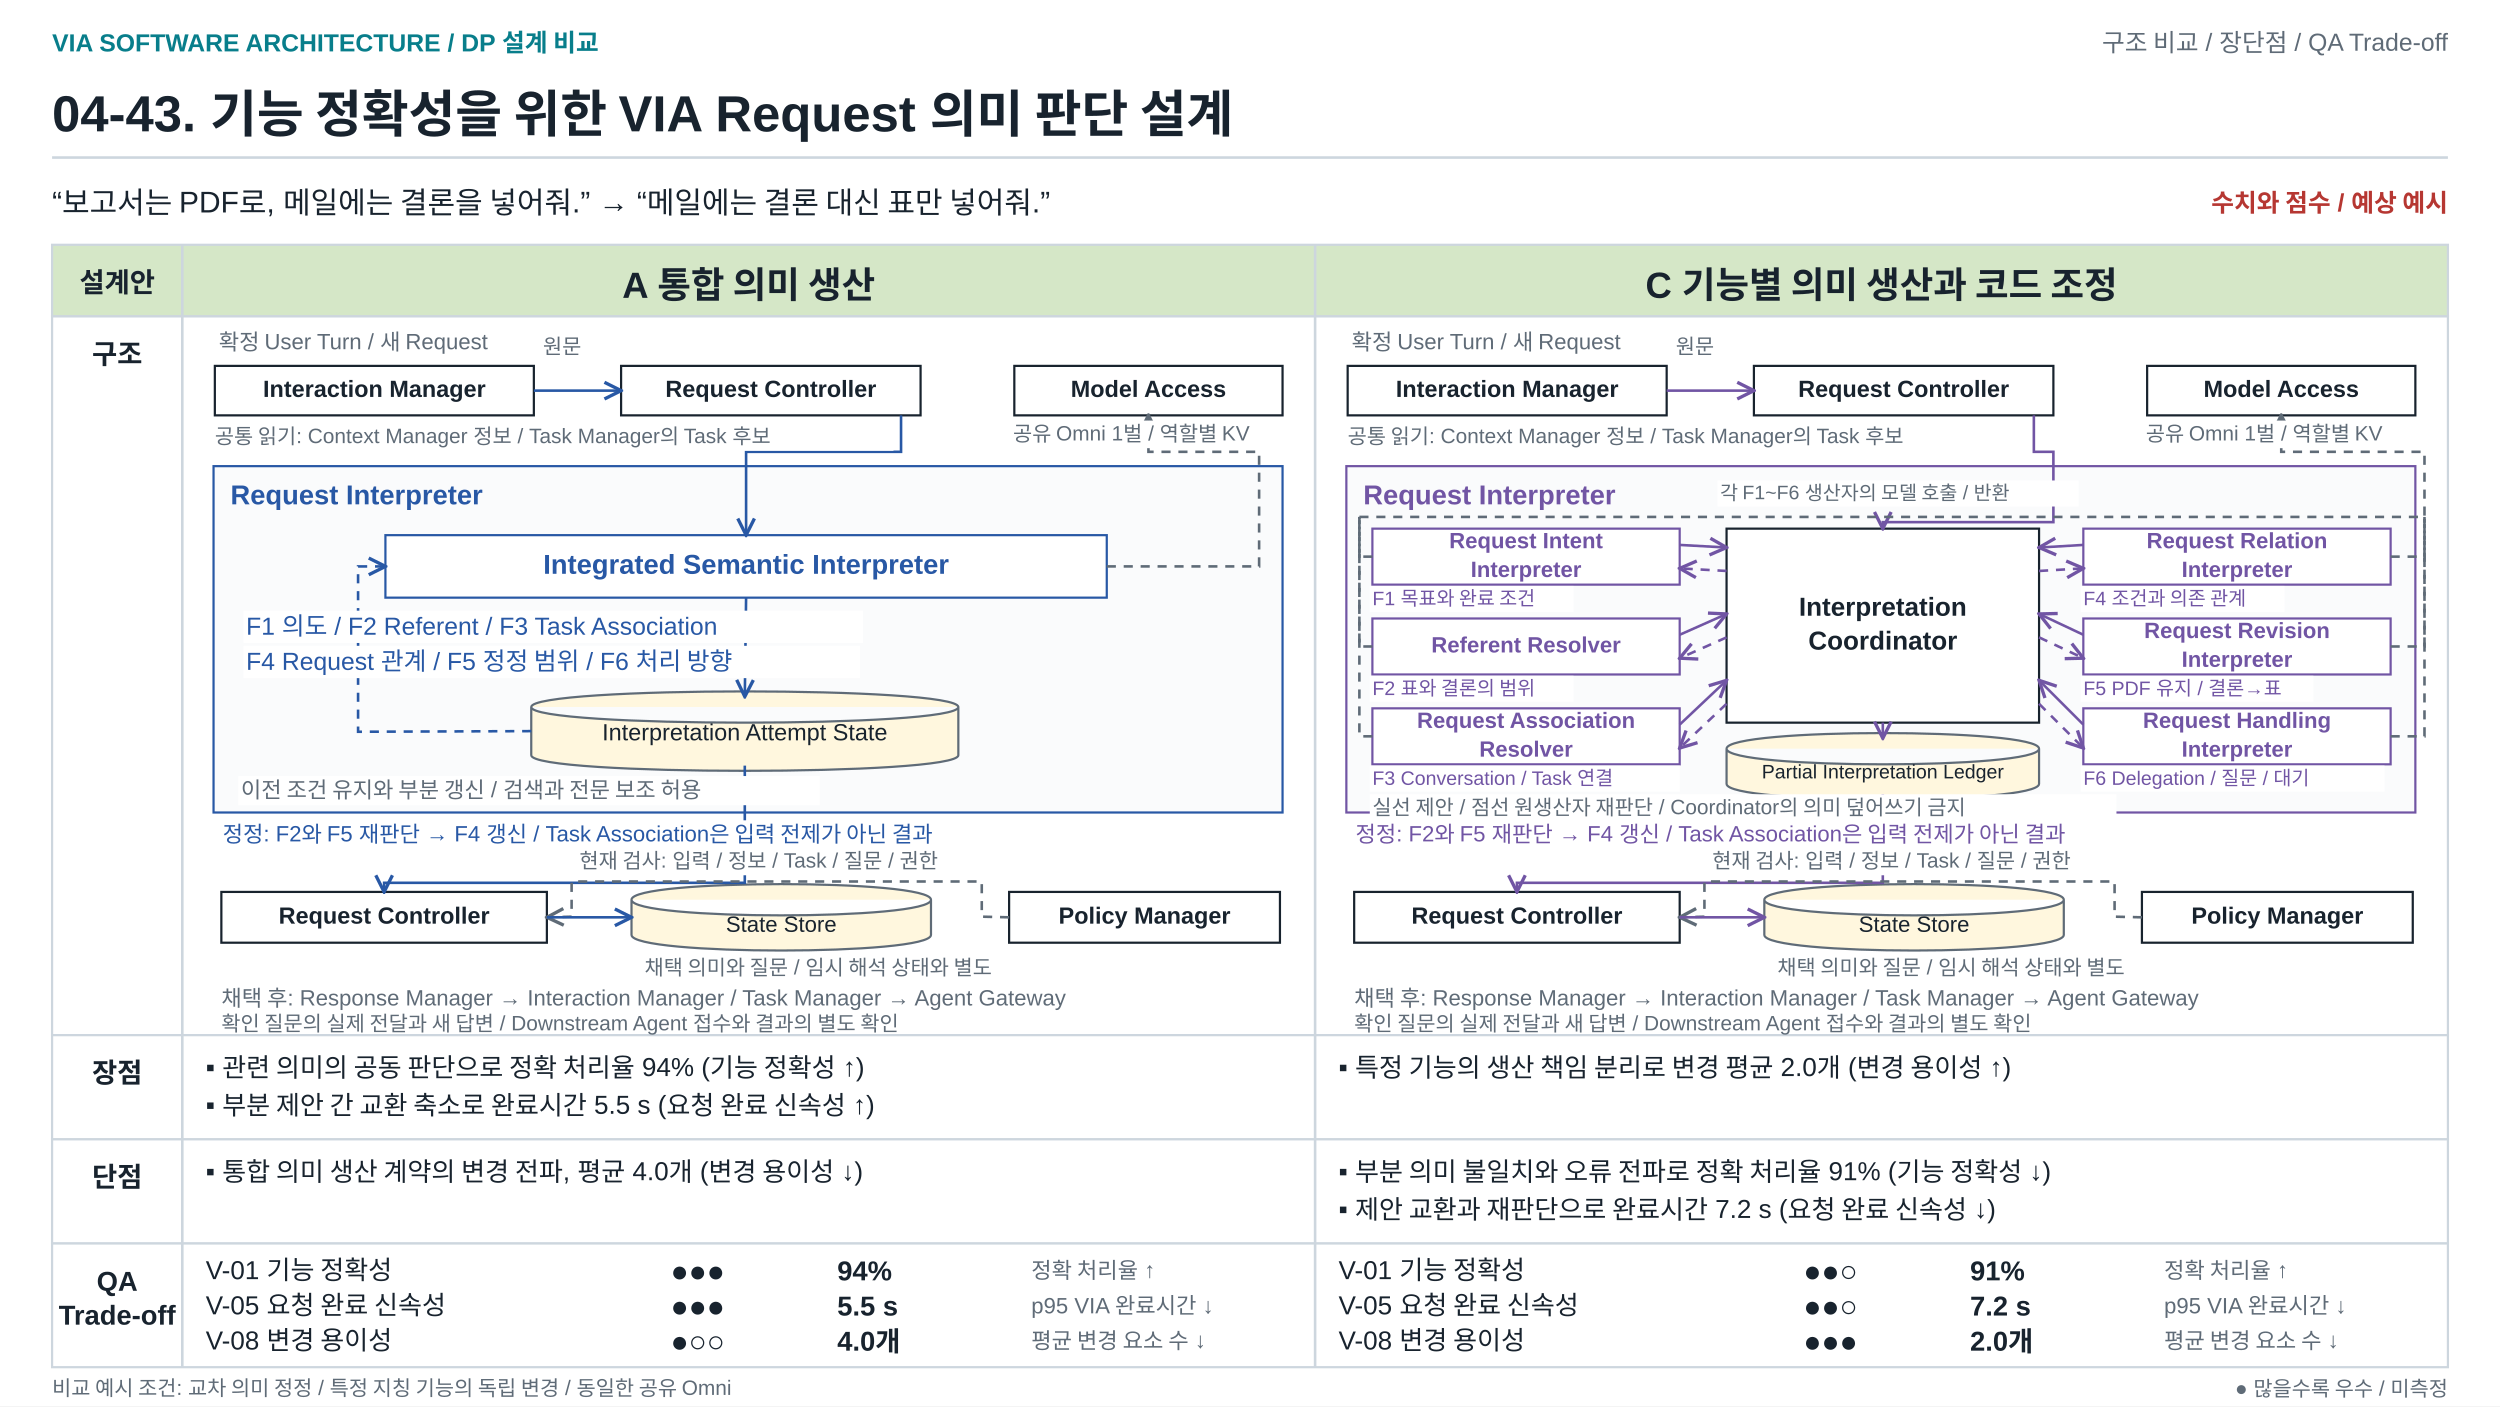
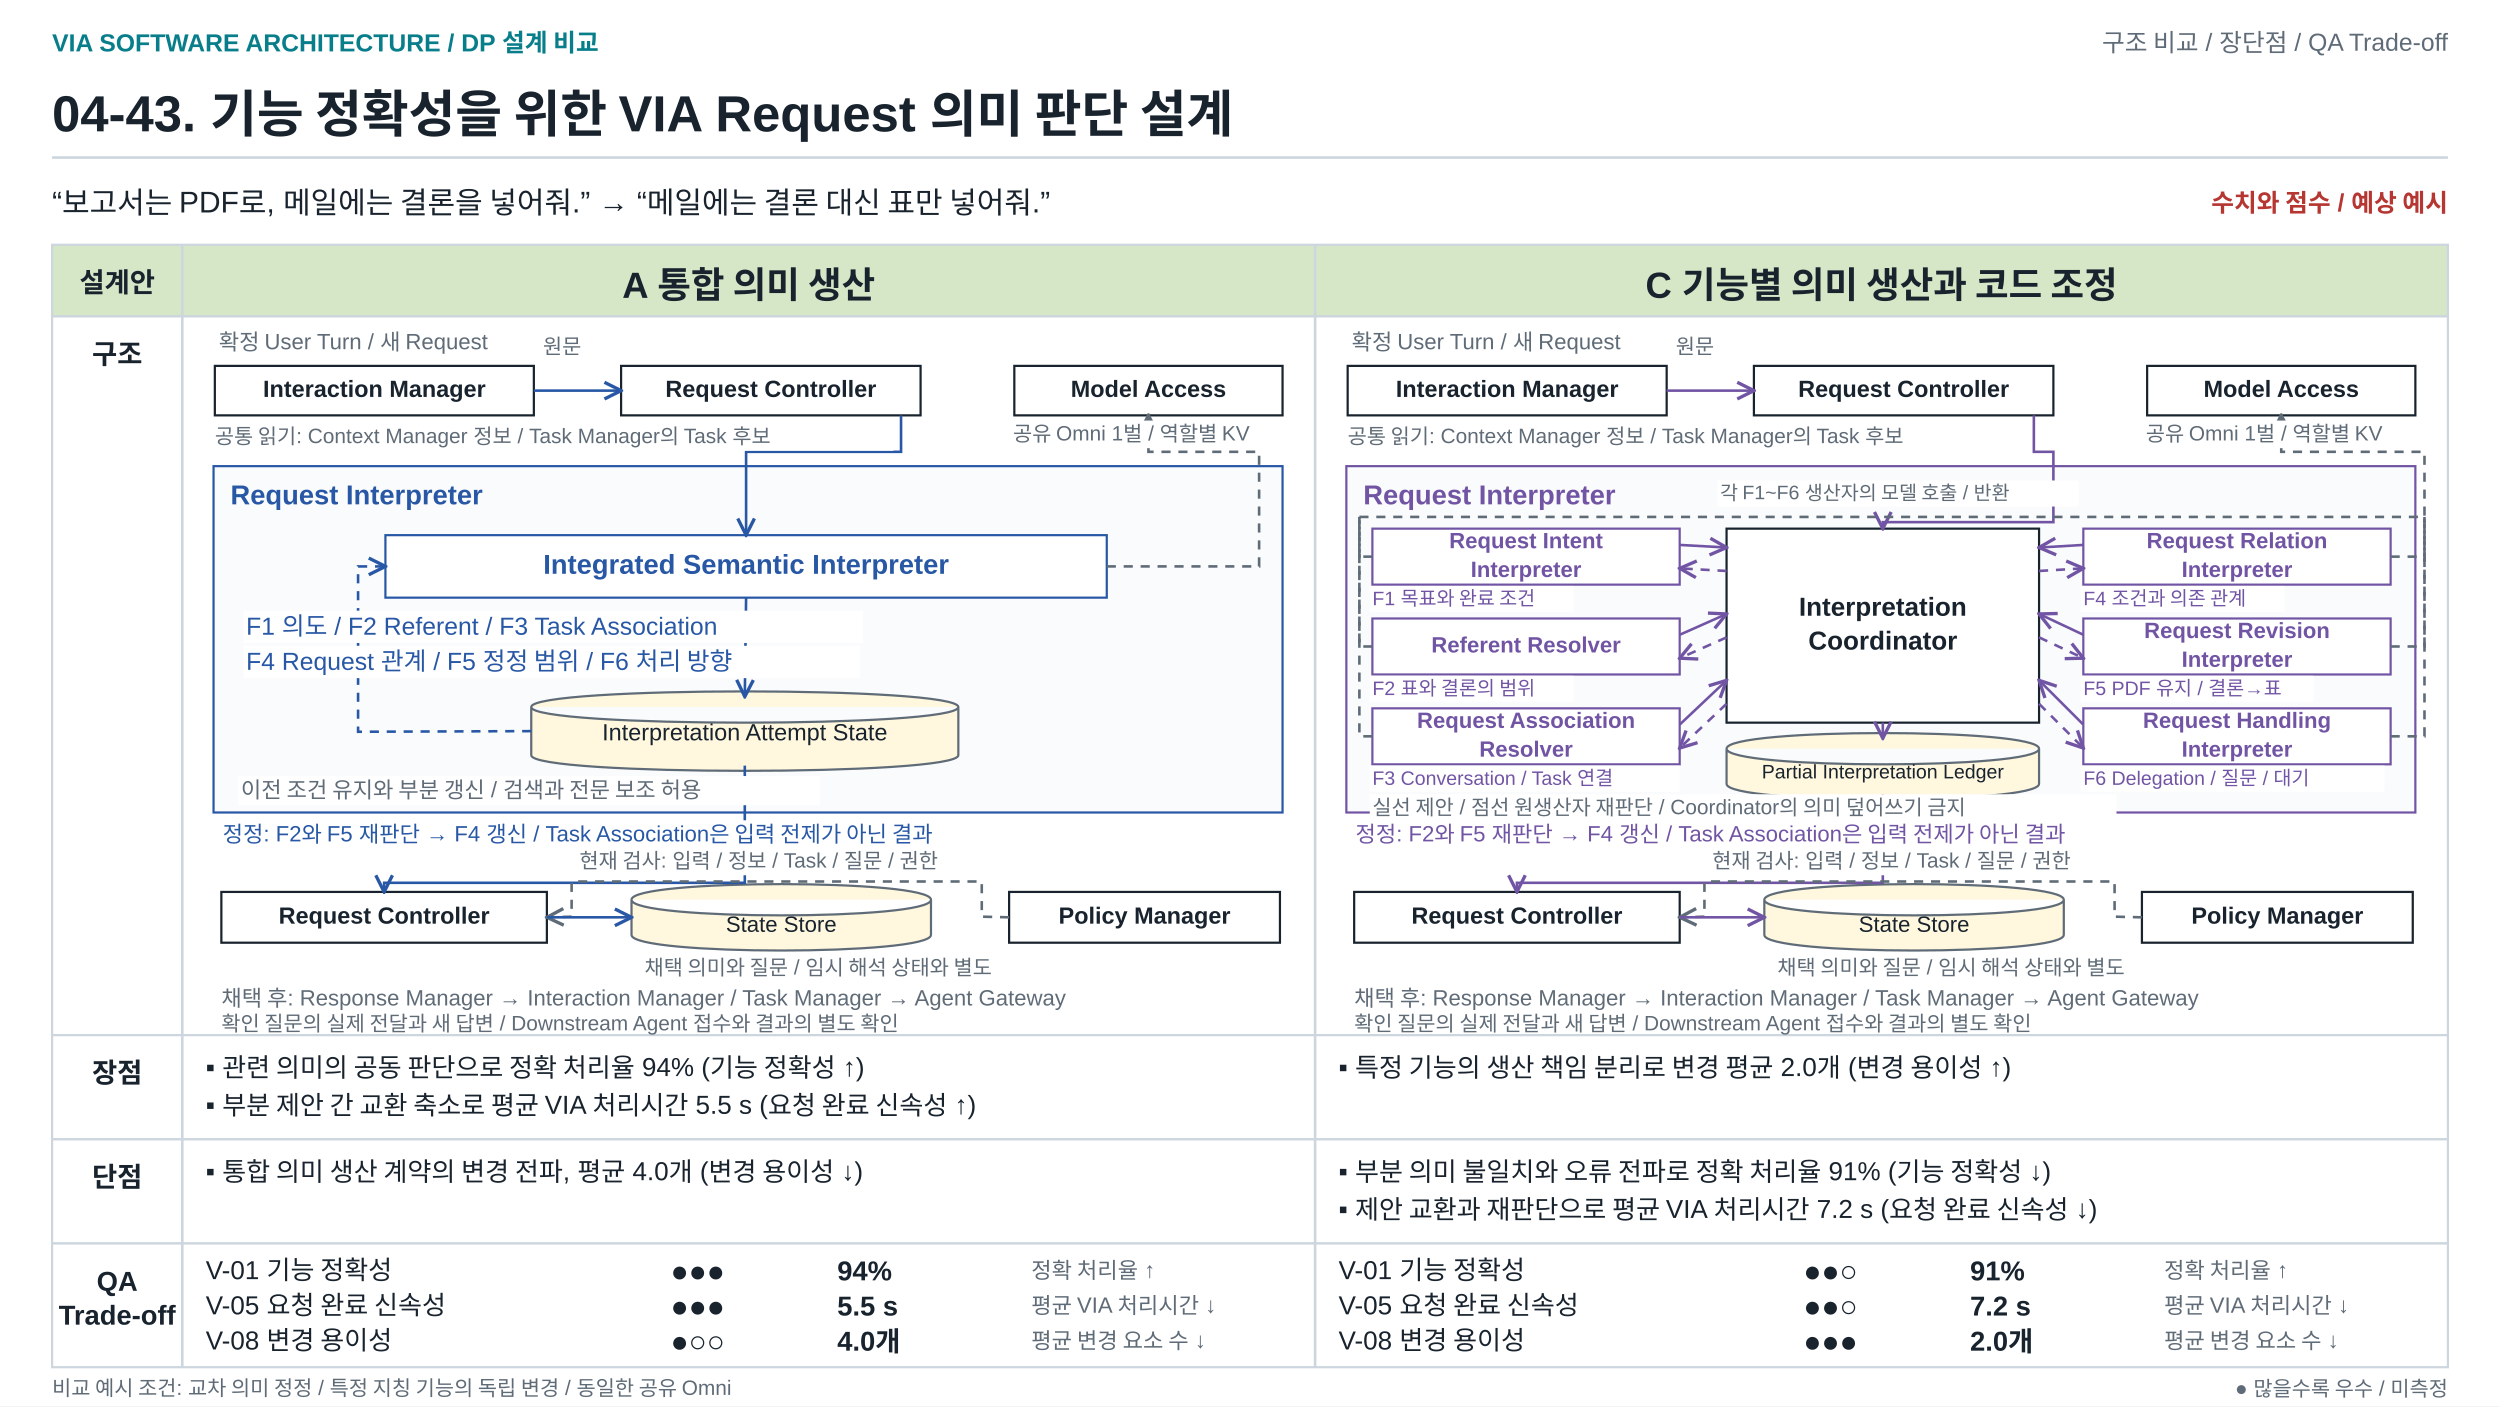
<svg xmlns="http://www.w3.org/2000/svg" width="1920" height="1080" viewBox="0 0 1920 1080" role="img" aria-labelledby="title">
  <defs>
    <marker id="a18232E" viewBox="0 0 10 10" refX="9" refY="5" markerWidth="8" markerHeight="8" orient="auto">
      <path d="M1 1L9 5L1 9" fill="none" stroke="#18232E" stroke-width="1.6" />
    </marker>
    <marker id="a2858A5" viewBox="0 0 10 10" refX="9" refY="5" markerWidth="8" markerHeight="8" orient="auto">
      <path d="M1 1L9 5L1 9" fill="none" stroke="#2858A5" stroke-width="1.6" />
    </marker>
    <marker id="aB63732" viewBox="0 0 10 10" refX="9" refY="5" markerWidth="8" markerHeight="8" orient="auto">
      <path d="M1 1L9 5L1 9" fill="none" stroke="#B63732" stroke-width="1.6" />
    </marker>
    <marker id="a087E8B" viewBox="0 0 10 10" refX="9" refY="5" markerWidth="8" markerHeight="8" orient="auto">
      <path d="M1 1L9 5L1 9" fill="none" stroke="#087E8B" stroke-width="1.6" />
    </marker>
    <marker id="a5F6B77" viewBox="0 0 10 10" refX="9" refY="5" markerWidth="8" markerHeight="8" orient="auto">
      <path d="M1 1L9 5L1 9" fill="none" stroke="#5F6B77" stroke-width="1.6" />
    </marker>
    <marker id="a7155A4" viewBox="0 0 10 10" refX="9" refY="5" markerWidth="8" markerHeight="8" orient="auto">
      <path d="M1 1L9 5L1 9" fill="none" stroke="#7155A4" stroke-width="1.6" />
    </marker>
  </defs>
  <g font-family="Apple SD Gothic Neo, Arial, sans-serif">
    <rect id="n1" fill="white" stroke="none" stroke-width="1.7" x="0" y="0" width="1920" height="1080" />
    <text id="n2-0" data-width="1300" x="40" y="39.48" text-anchor="start" font-size="19" font-weight="700" fill="#087E8B">VIA SOFTWARE ARCHITECTURE / DP 설계 비교</text>
    <text id="n3-0" data-width="450" x="1880" y="39.48" text-anchor="end" font-size="19" font-weight="400" fill="#5F6B77">구조 비교 / 장단점 / QA Trade-off</text>
    <text id="n4-0" data-width="1840" x="40" y="100.88" text-anchor="start" font-size="39" font-weight="700" fill="#18232E">04-43. 기능 정확성을 위한 VIA Request 의미 판단 설계</text>
    <polyline id="n5" points="40,121 1880,121" fill="none" stroke="#CDD6DE" stroke-width="2" />
    <text id="n6-0" data-width="1530" x="40" y="163.16" text-anchor="start" font-size="23" font-weight="400" fill="#18232E">“보고서는 PDF로, 메일에는 결론을 넣어줘.” → “메일에는 결론 대신 표만 넣어줘.”</text>
    <text id="n7-0" data-width="290" x="1880" y="162.48" text-anchor="end" font-size="19" font-weight="700" fill="#B63732">수치와 점수 / 예상 예시</text>
    <rect id="n8" fill="#D5E7C7" stroke="#CDD6DE" stroke-width="1.7" x="40" y="188" width="1840" height="55" />
    <text id="n9-0" data-width="98" x="90" y="224.32" text-anchor="middle" font-size="21" font-weight="700" fill="#18232E">설계안</text>
    <rect id="n10" fill="white" stroke="#CDD6DE" stroke-width="1.7" x="40" y="243" width="1840" height="552" />
    <text id="n11-0" data-width="98" x="90" y="279.32" text-anchor="middle" font-size="21" font-weight="700" fill="#18232E">구조</text>
    <rect id="n12" fill="white" stroke="#CDD6DE" stroke-width="1.7" x="40" y="795" width="1840" height="80" />
    <text id="n13-0" data-width="98" x="90" y="831.32" text-anchor="middle" font-size="21" font-weight="700" fill="#18232E">장점</text>
    <rect id="n14" fill="white" stroke="#CDD6DE" stroke-width="1.7" x="40" y="875" width="1840" height="80" />
    <text id="n15-0" data-width="98" x="90" y="911.32" text-anchor="middle" font-size="21" font-weight="700" fill="#18232E">단점</text>
    <rect id="n16" fill="white" stroke="#CDD6DE" stroke-width="1.7" x="40" y="955" width="1840" height="95" />
    <text id="n17-0" data-width="98" x="90" y="991.32" text-anchor="middle" font-size="21" font-weight="700" fill="#18232E">QA</text>
    <text id="n17-1" data-width="98" x="90" y="1017.32" text-anchor="middle" font-size="21" font-weight="700" fill="#18232E">Trade-off</text>
    <polyline id="n18" points="140,188 140,1050" fill="none" stroke="#CDD6DE" stroke-width="2" />
    <polyline id="n19" points="1010,188 1010,1050" fill="none" stroke="#CDD6DE" stroke-width="2" />
    <text id="n20-0" data-width="838" x="575" y="228.76" text-anchor="middle" font-size="28" font-weight="700" fill="#18232E">A 통합 의미 생산</text>
    <text id="n21-0" data-width="836" x="158" y="826.4" text-anchor="start" font-size="20" font-weight="400" fill="#18232E">▪ 관련 의미의 공동 판단으로 정확 처리율 94% (기능 정확성 ↑)</text>
-     <text id="n22-0" data-width="836" x="158" y="855.4" text-anchor="start" font-size="20" font-weight="400" fill="#18232E">▪ 부분 제안 간 교환 축소로 완료시간 5.5 s (요청 완료 신속성 ↑)</text>
+     <text id="n22-0" data-width="836" x="158" y="855.4" text-anchor="start" font-size="20" font-weight="400" fill="#18232E">▪ 부분 제안 간 교환 축소로 평균 VIA 처리시간 5.5 s (요청 완료 신속성 ↑)</text>
    <text id="n23-0" data-width="836" x="158" y="906.4" text-anchor="start" font-size="20" font-weight="400" fill="#18232E">▪ 통합 의미 생산 계약의 변경 전파, 평균 4.0개 (변경 용이성 ↓)</text>
    <text id="n24-0" data-width="335" x="158" y="982.4" text-anchor="start" font-size="20" font-weight="400" fill="#18232E">V-01 기능 정확성</text>
    <text id="n25-0" data-width="112" x="515" y="984.16" text-anchor="start" font-size="23" font-weight="400" fill="#18232E">●●●</text>
    <text id="n26-0" data-width="140" x="643" y="983.32" text-anchor="start" font-size="21" font-weight="700" fill="#18232E">94%</text>
    <text id="n27-0" data-width="206" x="792" y="981.64" text-anchor="start" font-size="17" font-weight="400" fill="#5F6B77">정확 처리율 ↑</text>
    <text id="n28-0" data-width="335" x="158" y="1009.4" text-anchor="start" font-size="20" font-weight="400" fill="#18232E">V-05 요청 완료 신속성</text>
    <text id="n29-0" data-width="112" x="515" y="1011.16" text-anchor="start" font-size="23" font-weight="400" fill="#18232E">●●●</text>
    <text id="n30-0" data-width="140" x="643" y="1010.32" text-anchor="start" font-size="21" font-weight="700" fill="#18232E">5.5 s</text>
-     <text id="n31-0" data-width="206" x="792" y="1008.64" text-anchor="start" font-size="17" font-weight="400" fill="#5F6B77">p95 VIA 완료시간 ↓</text>
+     <text id="n31-0" data-width="206" x="792" y="1008.64" text-anchor="start" font-size="17" font-weight="400" fill="#5F6B77">평균 VIA 처리시간 ↓</text>
    <text id="n32-0" data-width="335" x="158" y="1036.4" text-anchor="start" font-size="20" font-weight="400" fill="#18232E">V-08 변경 용이성</text>
    <text id="n33-0" data-width="112" x="515" y="1038.16" text-anchor="start" font-size="23" font-weight="400" fill="#18232E">●○○</text>
    <text id="n34-0" data-width="140" x="643" y="1037.32" text-anchor="start" font-size="21" font-weight="700" fill="#18232E">4.0개</text>
    <text id="n35-0" data-width="206" x="792" y="1035.64" text-anchor="start" font-size="17" font-weight="400" fill="#5F6B77">평균 변경 요소 수 ↓</text>
    <text id="n36-0" data-width="838" x="1445" y="228.76" text-anchor="middle" font-size="28" font-weight="700" fill="#18232E">C 기능별 의미 생산과 코드 조정</text>
    <text id="n37-0" data-width="836" x="1028" y="826.4" text-anchor="start" font-size="20" font-weight="400" fill="#18232E">▪ 특정 기능의 생산 책임 분리로 변경 평균 2.0개 (변경 용이성 ↑)</text>
    <text id="n38-0" data-width="836" x="1028" y="906.4" text-anchor="start" font-size="20" font-weight="400" fill="#18232E">▪ 부분 의미 불일치와 오류 전파로 정확 처리율 91% (기능 정확성 ↓)</text>
-     <text id="n39-0" data-width="836" x="1028" y="935.4" text-anchor="start" font-size="20" font-weight="400" fill="#18232E">▪ 제안 교환과 재판단으로 완료시간 7.2 s (요청 완료 신속성 ↓)</text>
+     <text id="n39-0" data-width="836" x="1028" y="935.4" text-anchor="start" font-size="20" font-weight="400" fill="#18232E">▪ 제안 교환과 재판단으로 평균 VIA 처리시간 7.2 s (요청 완료 신속성 ↓)</text>
    <text id="n40-0" data-width="335" x="1028" y="982.4" text-anchor="start" font-size="20" font-weight="400" fill="#18232E">V-01 기능 정확성</text>
    <text id="n41-0" data-width="112" x="1385" y="984.16" text-anchor="start" font-size="23" font-weight="400" fill="#18232E">●●○</text>
    <text id="n42-0" data-width="140" x="1513" y="983.32" text-anchor="start" font-size="21" font-weight="700" fill="#18232E">91%</text>
    <text id="n43-0" data-width="206" x="1662" y="981.64" text-anchor="start" font-size="17" font-weight="400" fill="#5F6B77">정확 처리율 ↑</text>
    <text id="n44-0" data-width="335" x="1028" y="1009.4" text-anchor="start" font-size="20" font-weight="400" fill="#18232E">V-05 요청 완료 신속성</text>
    <text id="n45-0" data-width="112" x="1385" y="1011.16" text-anchor="start" font-size="23" font-weight="400" fill="#18232E">●●○</text>
    <text id="n46-0" data-width="140" x="1513" y="1010.32" text-anchor="start" font-size="21" font-weight="700" fill="#18232E">7.2 s</text>
-     <text id="n47-0" data-width="206" x="1662" y="1008.64" text-anchor="start" font-size="17" font-weight="400" fill="#5F6B77">p95 VIA 완료시간 ↓</text>
+     <text id="n47-0" data-width="206" x="1662" y="1008.64" text-anchor="start" font-size="17" font-weight="400" fill="#5F6B77">평균 VIA 처리시간 ↓</text>
    <text id="n48-0" data-width="335" x="1028" y="1036.4" text-anchor="start" font-size="20" font-weight="400" fill="#18232E">V-08 변경 용이성</text>
    <text id="n49-0" data-width="112" x="1385" y="1038.16" text-anchor="start" font-size="23" font-weight="400" fill="#18232E">●●●</text>
    <text id="n50-0" data-width="140" x="1513" y="1037.32" text-anchor="start" font-size="21" font-weight="700" fill="#18232E">2.0개</text>
    <text id="n51-0" data-width="206" x="1662" y="1035.64" text-anchor="start" font-size="17" font-weight="400" fill="#5F6B77">평균 변경 요소 수 ↓</text>
    <text id="n52-0" data-width="1520" x="40" y="1071.72" text-anchor="start" font-size="16" font-weight="400" fill="#5F6B77">비교 예시 조건: 교차 의미 정정 / 특정 지칭 기능의 독립 변경 / 동일한 공유 Omni</text>
    <text id="n53-0" data-width="315" x="1880" y="1071.72" text-anchor="end" font-size="16" font-weight="400" fill="#5F6B77">● 많을수록 우수 / 미측정</text>
    <rect id="n54" fill="white" stroke="#18232E" stroke-width="1.7" x="165" y="281" width="245" height="38" />
    <text id="n55-0" data-width="227" x="287.5" y="304.86" text-anchor="middle" font-size="18" font-weight="700" fill="#18232E">Interaction Manager</text>
    <rect id="n56" fill="white" stroke="#18232E" stroke-width="1.7" x="477" y="281" width="230" height="38" />
    <text id="n57-0" data-width="212" x="592.0" y="304.86" text-anchor="middle" font-size="18" font-weight="700" fill="#18232E">Request Controller</text>
    <rect id="n58" fill="white" stroke="#18232E" stroke-width="1.7" x="779" y="281" width="206" height="38" />
    <text id="n59-0" data-width="188" x="882.0" y="304.86" text-anchor="middle" font-size="18" font-weight="700" fill="#18232E">Model Access</text>
    <polyline id="n64" points="410,300.0 477,300.0" fill="none" stroke="#2858A5" stroke-width="2" marker-end="url(#a2858A5)" />
    <rect id="n69" fill="#FAFBFC" stroke="#2858A5" stroke-width="1.7" x="164" y="358" width="821" height="266" />
    <text id="n70-0" data-width="795" x="177" y="387.32" text-anchor="start" font-size="21" font-weight="700" fill="#2858A5">Request Interpreter</text>
    <rect id="n71" fill="white" stroke="#2858A5" stroke-width="1.7" x="296" y="411" width="554" height="48" />
    <text id="n72-0" data-width="536" x="573.0" y="440.67" text-anchor="middle" font-size="21" font-weight="700" fill="#2858A5">Integrated Semantic Interpreter</text>
    <path id="n73" fill="#FFF7DE" stroke="#5F6B77" stroke-width="1.7" d="M408 543C408 527 736 527 736 543V580C736 596 408 596 408 580Z M408 543C408 559 736 559 736 543" />
    <text id="n74-0" data-width="310" x="572.0" y="568.56" text-anchor="middle" font-size="18" font-weight="400" fill="#18232E">Interpretation Attempt State</text>
    <polyline id="n75" points="692.0,319 692,347 573,347 573.0,411" fill="none" stroke="#2858A5" stroke-width="2" marker-end="url(#a2858A5)" />
    <polyline id="n80" points="573.0,459 572.0,535" fill="none" stroke="#2858A5" stroke-width="2" marker-end="url(#a2858A5)" />
    <polyline id="n81" points="408,561.5 275,562 275,435 296,435.0" fill="none" stroke="#2858A5" stroke-width="2" stroke-dasharray="7 6" marker-end="url(#a2858A5)" />
    <polyline id="n84" points="850,435.0 967,435 967,347 882,347 882.0,319" fill="none" stroke="#5F6B77" stroke-width="2" stroke-dasharray="7 6" marker-end="url(#a5F6B77)" />
    <rect id="n87" fill="white" stroke="#18232E" stroke-width="1.7" x="170" y="685" width="250" height="39" />
    <text id="n88-0" data-width="232" x="295.0" y="709.36" text-anchor="middle" font-size="18" font-weight="700" fill="#18232E">Request Controller</text>
    <path id="n89" fill="#FFF7DE" stroke="#5F6B77" stroke-width="1.7" d="M485 691C485 675 715 675 715 691V718C715 734 485 734 485 718Z M485 691C485 707 715 707 715 691" />
    <text id="n90-0" data-width="212" x="600.0" y="715.64" text-anchor="middle" font-size="17" font-weight="400" fill="#18232E">State Store</text>
    <rect id="n91" fill="white" stroke="#18232E" stroke-width="1.7" x="775" y="685" width="208" height="39" />
    <text id="n92-0" data-width="190" x="879.0" y="709.36" text-anchor="middle" font-size="18" font-weight="700" fill="#18232E">Policy Manager</text>
    <polyline id="n93" points="572.0,588 572,678 295,678 295.0,685" fill="none" stroke="#2858A5" stroke-width="2" marker-end="url(#a2858A5)" />
    <polyline id="n94" points="775,704.5 754,704 754,677 439,677 439,704 420,704.5" fill="none" stroke="#5F6B77" stroke-width="2" stroke-dasharray="7 6" marker-end="url(#a5F6B77)" />
    <polyline id="n95" points="420,704.5 485,704.5" fill="none" stroke="#2858A5" stroke-width="2" marker-end="url(#a2858A5)" />
    <rect id="n60" fill="white" stroke="none" stroke-width="1.7" x="166" y="252" width="266.06" height="22.4" />
    <text id="n61-0" data-width="280" x="168" y="268.64" text-anchor="start" font-size="17" font-weight="400" fill="#5F6B77">확정 User Turn / 새 Request</text>
    <rect id="n62" fill="white" stroke="none" stroke-width="1.7" x="776" y="323" width="214" height="21.2" />
    <text id="n63-0" data-width="210" x="778" y="338.72" text-anchor="start" font-size="16" font-weight="400" fill="#5F6B77">공유 Omni 1벌 / 역할별 KV</text>
    <rect id="n65" fill="white" stroke="none" stroke-width="1.7" x="415" y="256" width="40" height="21.2" />
    <text id="n66-0" data-width="130" x="417" y="271.72" text-anchor="start" font-size="16" font-weight="400" fill="#5F6B77">원문</text>
    <rect id="n67" fill="white" stroke="none" stroke-width="1.7" x="163" y="325" width="523.2" height="21.2" />
    <text id="n68-0" data-width="560" x="165" y="340.72" text-anchor="start" font-size="16" font-weight="400" fill="#5F6B77">공통 읽기: Context Manager 정보 / Task Manager의 Task 후보</text>
    <rect id="n76" fill="white" stroke="none" stroke-width="1.7" x="187" y="469" width="475.78" height="24.8" />
    <text id="n77-0" data-width="751" x="189" y="487.48" text-anchor="start" font-size="19" font-weight="400" fill="#2858A5">F1 의도 / F2 Referent / F3 Task Association</text>
    <rect id="n78" fill="white" stroke="none" stroke-width="1.7" x="187" y="496" width="473.5" height="24.8" />
    <text id="n79-0" data-width="751" x="189" y="514.48" text-anchor="start" font-size="19" font-weight="400" fill="#2858A5">F4 Request 관계 / F5 정정 범위 / F6 처리 방향</text>
    <rect id="n82" fill="white" stroke="none" stroke-width="1.7" x="183" y="596" width="446.6" height="22.4" />
    <text id="n83-0" data-width="778" x="185" y="612.64" text-anchor="start" font-size="17" font-weight="400" fill="#5F6B77">이전 조건 유지와 부분 갱신 / 검색과 전문 보조 허용</text>
    <rect id="n85" fill="white" stroke="none" stroke-width="1.7" x="169" y="630" width="678.82" height="22.4" />
    <text id="n86-0" data-width="810" x="171" y="646.64" text-anchor="start" font-size="17" font-weight="400" fill="#2858A5">정정: F2와 F5 재판단 → F4 갱신 / Task Association은 입력 전제가 아닌 결과</text>
    <rect id="n96" fill="white" stroke="none" stroke-width="1.7" x="443" y="651" width="376.32" height="21.2" />
    <text id="n97-0" data-width="528" x="445" y="666.72" text-anchor="start" font-size="16" font-weight="400" fill="#5F6B77">현재 검사: 입력 / 정보 / Task / 질문 / 권한</text>
    <rect id="n98" fill="white" stroke="none" stroke-width="1.7" x="493" y="733" width="338.24" height="21.2" />
    <text id="n99-0" data-width="462" x="495" y="748.72" text-anchor="start" font-size="16" font-weight="400" fill="#5F6B77">채택 의미와 질문 / 임시 해석 상태와 별도</text>
    <rect id="n100" fill="white" stroke="none" stroke-width="1.7" x="168" y="756" width="768.92" height="22.4" />
    <text id="n101-0" data-width="808" x="170" y="772.64" text-anchor="start" font-size="17" font-weight="400" fill="#5F6B77">채택 후: Response Manager → Interaction Manager / Task Manager → Agent Gateway</text>
    <rect id="n102" fill="white" stroke="none" stroke-width="1.7" x="168" y="776" width="635.84" height="18" />
    <text id="n103-0" data-width="808" x="170" y="791.72" text-anchor="start" font-size="16" font-weight="400" fill="#5F6B77">확인 질문의 실제 전달과 새 답변 / Downstream Agent 접수와 결과의 별도 확인</text>
    <rect id="n104" fill="white" stroke="#18232E" stroke-width="1.7" x="1035" y="281" width="245" height="38" />
    <text id="n105-0" data-width="227" x="1157.5" y="304.86" text-anchor="middle" font-size="18" font-weight="700" fill="#18232E">Interaction Manager</text>
    <rect id="n106" fill="white" stroke="#18232E" stroke-width="1.7" x="1347" y="281" width="230" height="38" />
    <text id="n107-0" data-width="212" x="1462.0" y="304.86" text-anchor="middle" font-size="18" font-weight="700" fill="#18232E">Request Controller</text>
    <rect id="n108" fill="white" stroke="#18232E" stroke-width="1.7" x="1649" y="281" width="206" height="38" />
    <text id="n109-0" data-width="188" x="1752.0" y="304.86" text-anchor="middle" font-size="18" font-weight="700" fill="#18232E">Model Access</text>
    <polyline id="n114" points="1280,300.0 1347,300.0" fill="none" stroke="#7155A4" stroke-width="2" marker-end="url(#a7155A4)" />
    <rect id="n119" fill="#FAFBFC" stroke="#7155A4" stroke-width="1.7" x="1034" y="358" width="821" height="266" />
    <text id="n120-0" data-width="795" x="1047" y="387.32" text-anchor="start" font-size="21" font-weight="700" fill="#7155A4">Request Interpreter</text>
    <rect id="n121" fill="white" stroke="#18232E" stroke-width="1.7" x="1326" y="406" width="240" height="149" />
    <text id="n122-0" data-width="222" x="1446.0" y="472.9" text-anchor="middle" font-size="20" font-weight="700" fill="#18232E">Interpretation</text>
    <text id="n122-1" data-width="222" x="1446.0" y="498.9" text-anchor="middle" font-size="20" font-weight="700" fill="#18232E">Coordinator</text>
    <path id="n123" fill="#FFF7DE" stroke="#5F6B77" stroke-width="1.7" d="M1326 575C1326 559 1566 559 1566 575V602C1566 618 1326 618 1326 602Z M1326 575C1326 591 1566 591 1566 575" />
    <text id="n124-0" data-width="222" x="1446.0" y="597.8" text-anchor="middle" font-size="15" font-weight="400" fill="#18232E">Partial Interpretation Ledger</text>
    <rect id="n125" fill="white" stroke="#7155A4" stroke-width="1.7" x="1054" y="406" width="236" height="43" />
    <text id="n126-0" data-width="218" x="1172.0" y="421.04" text-anchor="middle" font-size="17" font-weight="700" fill="#7155A4">Request Intent</text>
    <text id="n126-1" data-width="218" x="1172.0" y="443.14" text-anchor="middle" font-size="17" font-weight="700" fill="#7155A4">Interpreter</text>
    <polyline id="n129" points="1290,418.5 1326,420.5" fill="none" stroke="#7155A4" stroke-width="2" marker-end="url(#a7155A4)" />
    <polyline id="n130" points="1326,438.5 1290,436.5" fill="none" stroke="#7155A4" stroke-width="2" stroke-dasharray="7 6" marker-end="url(#a7155A4)" />
    <rect id="n131" fill="white" stroke="#7155A4" stroke-width="1.7" x="1054" y="475" width="236" height="43" />
    <text id="n132-0" data-width="218" x="1172.0" y="501.09" text-anchor="middle" font-size="17" font-weight="700" fill="#7155A4">Referent Resolver</text>
    <polyline id="n135" points="1290,487.5 1326,471.5" fill="none" stroke="#7155A4" stroke-width="2" marker-end="url(#a7155A4)" />
    <polyline id="n136" points="1326,489.5 1290,505.5" fill="none" stroke="#7155A4" stroke-width="2" stroke-dasharray="7 6" marker-end="url(#a7155A4)" />
    <rect id="n137" fill="white" stroke="#7155A4" stroke-width="1.7" x="1054" y="544" width="236" height="43" />
    <text id="n138-0" data-width="218" x="1172.0" y="559.04" text-anchor="middle" font-size="17" font-weight="700" fill="#7155A4">Request Association</text>
    <text id="n138-1" data-width="218" x="1172.0" y="581.14" text-anchor="middle" font-size="17" font-weight="700" fill="#7155A4">Resolver</text>
    <polyline id="n141" points="1290,556.5 1326,522.5" fill="none" stroke="#7155A4" stroke-width="2" marker-end="url(#a7155A4)" />
    <polyline id="n142" points="1326,540.5 1290,574.5" fill="none" stroke="#7155A4" stroke-width="2" stroke-dasharray="7 6" marker-end="url(#a7155A4)" />
    <rect id="n143" fill="white" stroke="#7155A4" stroke-width="1.7" x="1600" y="406" width="236" height="43" />
    <text id="n144-0" data-width="218" x="1718.0" y="421.04" text-anchor="middle" font-size="17" font-weight="700" fill="#7155A4">Request Relation</text>
    <text id="n144-1" data-width="218" x="1718.0" y="443.14" text-anchor="middle" font-size="17" font-weight="700" fill="#7155A4">Interpreter</text>
    <polyline id="n147" points="1600,418.5 1566,420.5" fill="none" stroke="#7155A4" stroke-width="2" marker-end="url(#a7155A4)" />
    <polyline id="n148" points="1566,438.5 1600,436.5" fill="none" stroke="#7155A4" stroke-width="2" stroke-dasharray="7 6" marker-end="url(#a7155A4)" />
    <rect id="n149" fill="white" stroke="#7155A4" stroke-width="1.7" x="1600" y="475" width="236" height="43" />
    <text id="n150-0" data-width="218" x="1718.0" y="490.04" text-anchor="middle" font-size="17" font-weight="700" fill="#7155A4">Request Revision</text>
    <text id="n150-1" data-width="218" x="1718.0" y="512.14" text-anchor="middle" font-size="17" font-weight="700" fill="#7155A4">Interpreter</text>
    <polyline id="n153" points="1600,487.5 1566,471.5" fill="none" stroke="#7155A4" stroke-width="2" marker-end="url(#a7155A4)" />
    <polyline id="n154" points="1566,489.5 1600,505.5" fill="none" stroke="#7155A4" stroke-width="2" stroke-dasharray="7 6" marker-end="url(#a7155A4)" />
    <rect id="n155" fill="white" stroke="#7155A4" stroke-width="1.7" x="1600" y="544" width="236" height="43" />
    <text id="n156-0" data-width="218" x="1718.0" y="559.04" text-anchor="middle" font-size="17" font-weight="700" fill="#7155A4">Request Handling</text>
    <text id="n156-1" data-width="218" x="1718.0" y="581.14" text-anchor="middle" font-size="17" font-weight="700" fill="#7155A4">Interpreter</text>
    <polyline id="n159" points="1600,556.5 1566,522.5" fill="none" stroke="#7155A4" stroke-width="2" marker-end="url(#a7155A4)" />
    <polyline id="n160" points="1566,540.5 1600,574.5" fill="none" stroke="#7155A4" stroke-width="2" stroke-dasharray="7 6" marker-end="url(#a7155A4)" />
    <polyline id="n161" points="1562.0,319 1562,347 1577,347 1577,401 1446,401 1446.0,406" fill="none" stroke="#7155A4" stroke-width="2" marker-end="url(#a7155A4)" />
    <polyline id="n162" points="1446.0,555 1446.0,567" fill="none" stroke="#7155A4" stroke-width="2" marker-end="url(#a7155A4)" />
    <polyline id="n163" points="1044,397 1862,397 1862,347 1752,347 1752,319" fill="none" stroke="#5F6B77" stroke-width="2" stroke-dasharray="7 6" marker-end="url(#a5F6B77)" />
    <polyline id="n164" points="1054,427.5 1044,427.5 1044,397" fill="none" stroke="#5F6B77" stroke-width="2" stroke-dasharray="7 6" />
    <polyline id="n165" points="1054,496.5 1044,496.5 1044,397" fill="none" stroke="#5F6B77" stroke-width="2" stroke-dasharray="7 6" />
    <polyline id="n166" points="1054,565.5 1044,565.5 1044,397" fill="none" stroke="#5F6B77" stroke-width="2" stroke-dasharray="7 6" />
    <polyline id="n167" points="1836,427.5 1862,427.5 1862,397" fill="none" stroke="#5F6B77" stroke-width="2" stroke-dasharray="7 6" />
    <polyline id="n168" points="1836,496.5 1862,496.5 1862,397" fill="none" stroke="#5F6B77" stroke-width="2" stroke-dasharray="7 6" />
    <polyline id="n169" points="1836,565.5 1862,565.5 1862,397" fill="none" stroke="#5F6B77" stroke-width="2" stroke-dasharray="7 6" />
    <rect id="n176" fill="white" stroke="#18232E" stroke-width="1.7" x="1040" y="685" width="250" height="39" />
    <text id="n177-0" data-width="232" x="1165.0" y="709.36" text-anchor="middle" font-size="18" font-weight="700" fill="#18232E">Request Controller</text>
    <path id="n178" fill="#FFF7DE" stroke="#5F6B77" stroke-width="1.7" d="M1355 691C1355 675 1585 675 1585 691V718C1585 734 1355 734 1355 718Z M1355 691C1355 707 1585 707 1585 691" />
    <text id="n179-0" data-width="212" x="1470.0" y="715.64" text-anchor="middle" font-size="17" font-weight="400" fill="#18232E">State Store</text>
    <rect id="n180" fill="white" stroke="#18232E" stroke-width="1.7" x="1645" y="685" width="208" height="39" />
    <text id="n181-0" data-width="190" x="1749.0" y="709.36" text-anchor="middle" font-size="18" font-weight="700" fill="#18232E">Policy Manager</text>
    <polyline id="n182" points="1446.0,610 1446,678 1165,678 1165.0,685" fill="none" stroke="#7155A4" stroke-width="2" marker-end="url(#a7155A4)" />
    <polyline id="n183" points="1645,704.5 1624,704 1624,677 1309,677 1309,704 1290,704.5" fill="none" stroke="#5F6B77" stroke-width="2" stroke-dasharray="7 6" marker-end="url(#a5F6B77)" />
    <polyline id="n184" points="1290,704.5 1355,704.5" fill="none" stroke="#7155A4" stroke-width="2" marker-end="url(#a7155A4)" />
    <rect id="n110" fill="white" stroke="none" stroke-width="1.7" x="1036" y="252" width="266.06" height="22.4" />
    <text id="n111-0" data-width="280" x="1038" y="268.64" text-anchor="start" font-size="17" font-weight="400" fill="#5F6B77">확정 User Turn / 새 Request</text>
    <rect id="n112" fill="white" stroke="none" stroke-width="1.7" x="1646" y="323" width="214" height="21.2" />
    <text id="n113-0" data-width="210" x="1648" y="338.72" text-anchor="start" font-size="16" font-weight="400" fill="#5F6B77">공유 Omni 1벌 / 역할별 KV</text>
    <rect id="n115" fill="white" stroke="none" stroke-width="1.7" x="1285" y="256" width="40" height="21.2" />
    <text id="n116-0" data-width="130" x="1287" y="271.72" text-anchor="start" font-size="16" font-weight="400" fill="#5F6B77">원문</text>
    <rect id="n117" fill="white" stroke="none" stroke-width="1.7" x="1033" y="325" width="523.2" height="21.2" />
    <text id="n118-0" data-width="560" x="1035" y="340.72" text-anchor="start" font-size="16" font-weight="400" fill="#5F6B77">공통 읽기: Context Manager 정보 / Task Manager의 Task 후보</text>
    <rect id="n127" fill="white" stroke="none" stroke-width="1.7" x="1052" y="450" width="156.5" height="20.0" />
    <text id="n128-0" data-width="242" x="1054" y="464.8" text-anchor="start" font-size="15" font-weight="400" fill="#7155A4">F1 목표와 완료 조건</text>
    <rect id="n133" fill="white" stroke="none" stroke-width="1.7" x="1052" y="519" width="156.5" height="20.0" />
    <text id="n134-0" data-width="242" x="1054" y="533.8" text-anchor="start" font-size="15" font-weight="400" fill="#7155A4">F2 표와 결론의 범위</text>
    <rect id="n139" fill="white" stroke="none" stroke-width="1.7" x="1052" y="588" width="238.1" height="20.0" />
    <text id="n140-0" data-width="242" x="1054" y="602.8" text-anchor="start" font-size="15" font-weight="400" fill="#7155A4">F3 Conversation / Task 연결</text>
    <rect id="n145" fill="white" stroke="none" stroke-width="1.7" x="1598" y="450" width="156.5" height="20.0" />
    <text id="n146-0" data-width="242" x="1600" y="464.8" text-anchor="start" font-size="15" font-weight="400" fill="#7155A4">F4 조건과 의존 관계</text>
    <rect id="n151" fill="white" stroke="none" stroke-width="1.7" x="1598" y="519" width="178.7" height="20.0" />
    <text id="n152-0" data-width="242" x="1600" y="533.8" text-anchor="start" font-size="15" font-weight="400" fill="#7155A4">F5 PDF 유지 / 결론→표</text>
    <rect id="n157" fill="white" stroke="none" stroke-width="1.7" x="1598" y="588" width="233.3" height="20.0" />
    <text id="n158-0" data-width="242" x="1600" y="602.8" text-anchor="start" font-size="15" font-weight="400" fill="#7155A4">F6 Delegation / 질문 / 대기</text>
    <rect id="n170" fill="white" stroke="none" stroke-width="1.7" x="1319" y="369" width="277.4" height="20.0" />
    <text id="n171-0" data-width="521" x="1321" y="383.8" text-anchor="start" font-size="15" font-weight="400" fill="#5F6B77">각 F1~F6 생산자의 모델 호출 / 반환</text>
    <rect id="n172" fill="white" stroke="none" stroke-width="1.7" x="1052" y="610" width="573.44" height="21.2" />
    <text id="n173-0" data-width="788" x="1054" y="625.72" text-anchor="start" font-size="16" font-weight="400" fill="#5F6B77">실선 제안 / 점선 원생산자 재판단 / Coordinator의 의미 덮어쓰기 금지</text>
    <rect id="n174" fill="white" stroke="none" stroke-width="1.7" x="1039" y="630" width="678.82" height="22.4" />
    <text id="n175-0" data-width="810" x="1041" y="646.64" text-anchor="start" font-size="17" font-weight="400" fill="#7155A4">정정: F2와 F5 재판단 → F4 갱신 / Task Association은 입력 전제가 아닌 결과</text>
    <rect id="n185" fill="white" stroke="none" stroke-width="1.7" x="1313" y="651" width="376.32" height="21.2" />
    <text id="n186-0" data-width="528" x="1315" y="666.72" text-anchor="start" font-size="16" font-weight="400" fill="#5F6B77">현재 검사: 입력 / 정보 / Task / 질문 / 권한</text>
    <rect id="n187" fill="white" stroke="none" stroke-width="1.7" x="1363" y="733" width="338.24" height="21.2" />
    <text id="n188-0" data-width="462" x="1365" y="748.72" text-anchor="start" font-size="16" font-weight="400" fill="#5F6B77">채택 의미와 질문 / 임시 해석 상태와 별도</text>
    <rect id="n189" fill="white" stroke="none" stroke-width="1.7" x="1038" y="756" width="768.92" height="22.4" />
    <text id="n190-0" data-width="808" x="1040" y="772.64" text-anchor="start" font-size="17" font-weight="400" fill="#5F6B77">채택 후: Response Manager → Interaction Manager / Task Manager → Agent Gateway</text>
    <rect id="n191" fill="white" stroke="none" stroke-width="1.7" x="1038" y="776" width="635.84" height="18" />
    <text id="n192-0" data-width="808" x="1040" y="791.72" text-anchor="start" font-size="16" font-weight="400" fill="#5F6B77">확인 질문의 실제 전달과 새 답변 / Downstream Agent 접수와 결과의 별도 확인</text>
  </g>
</svg>
